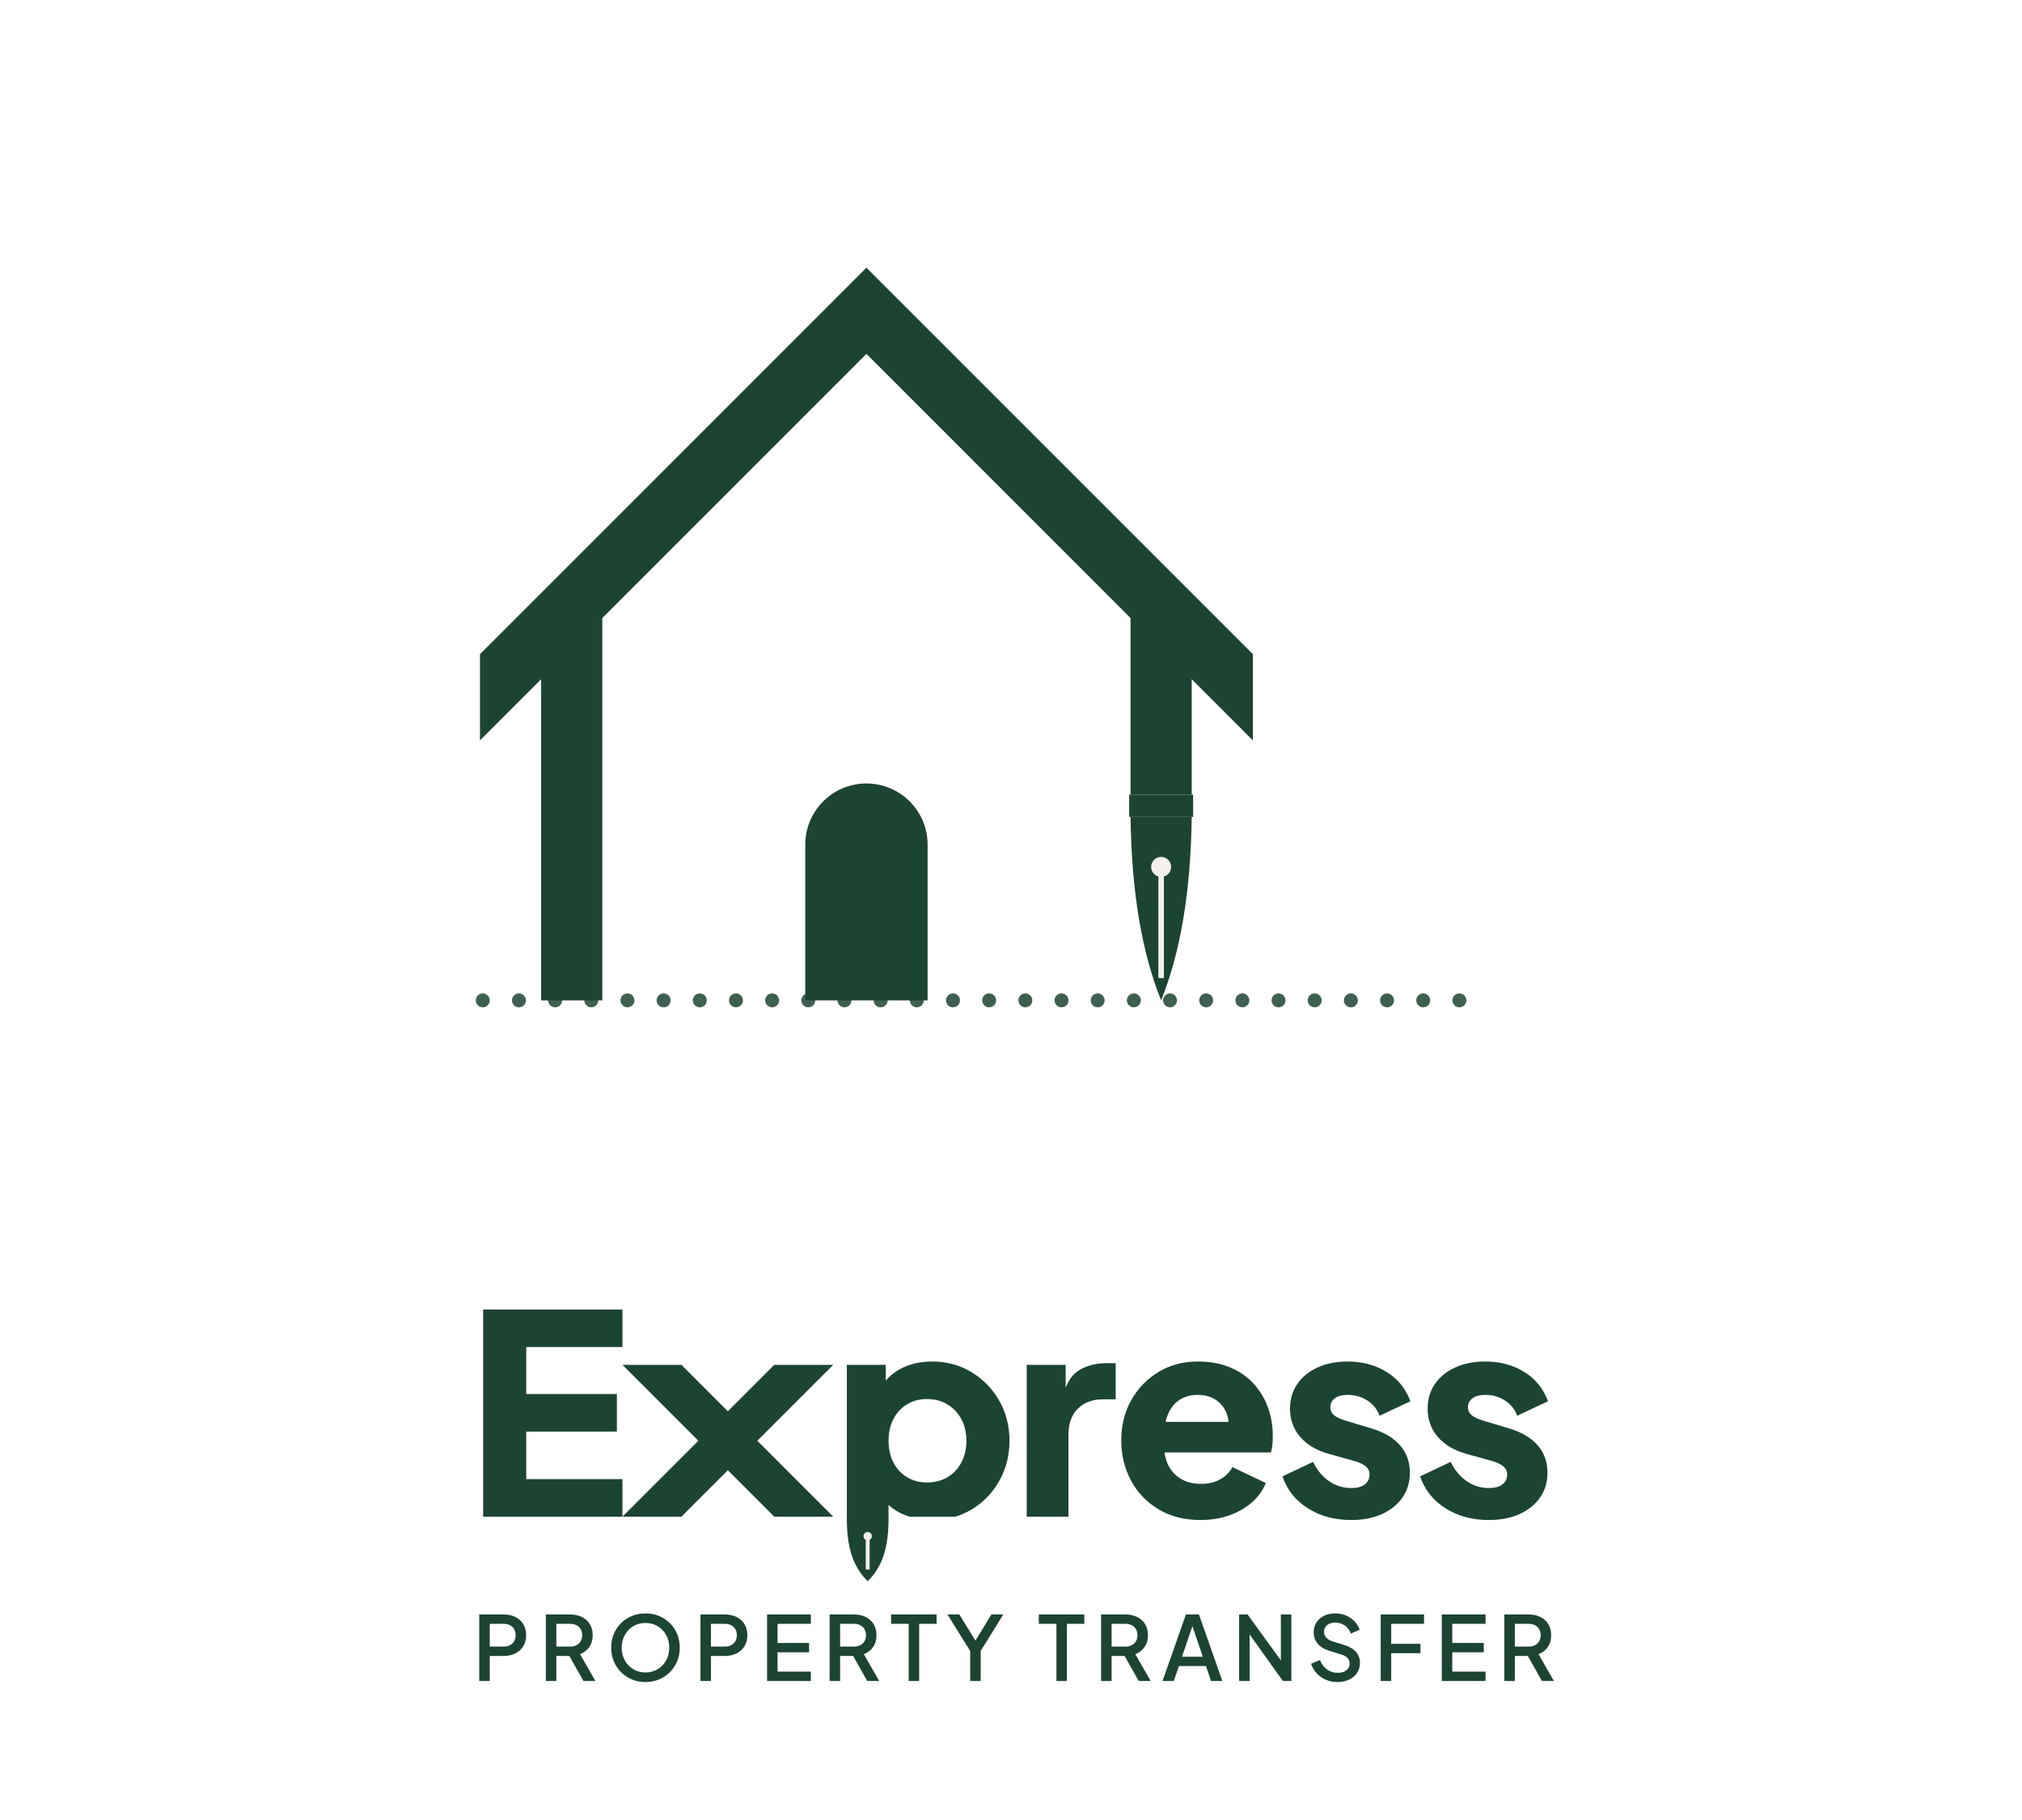
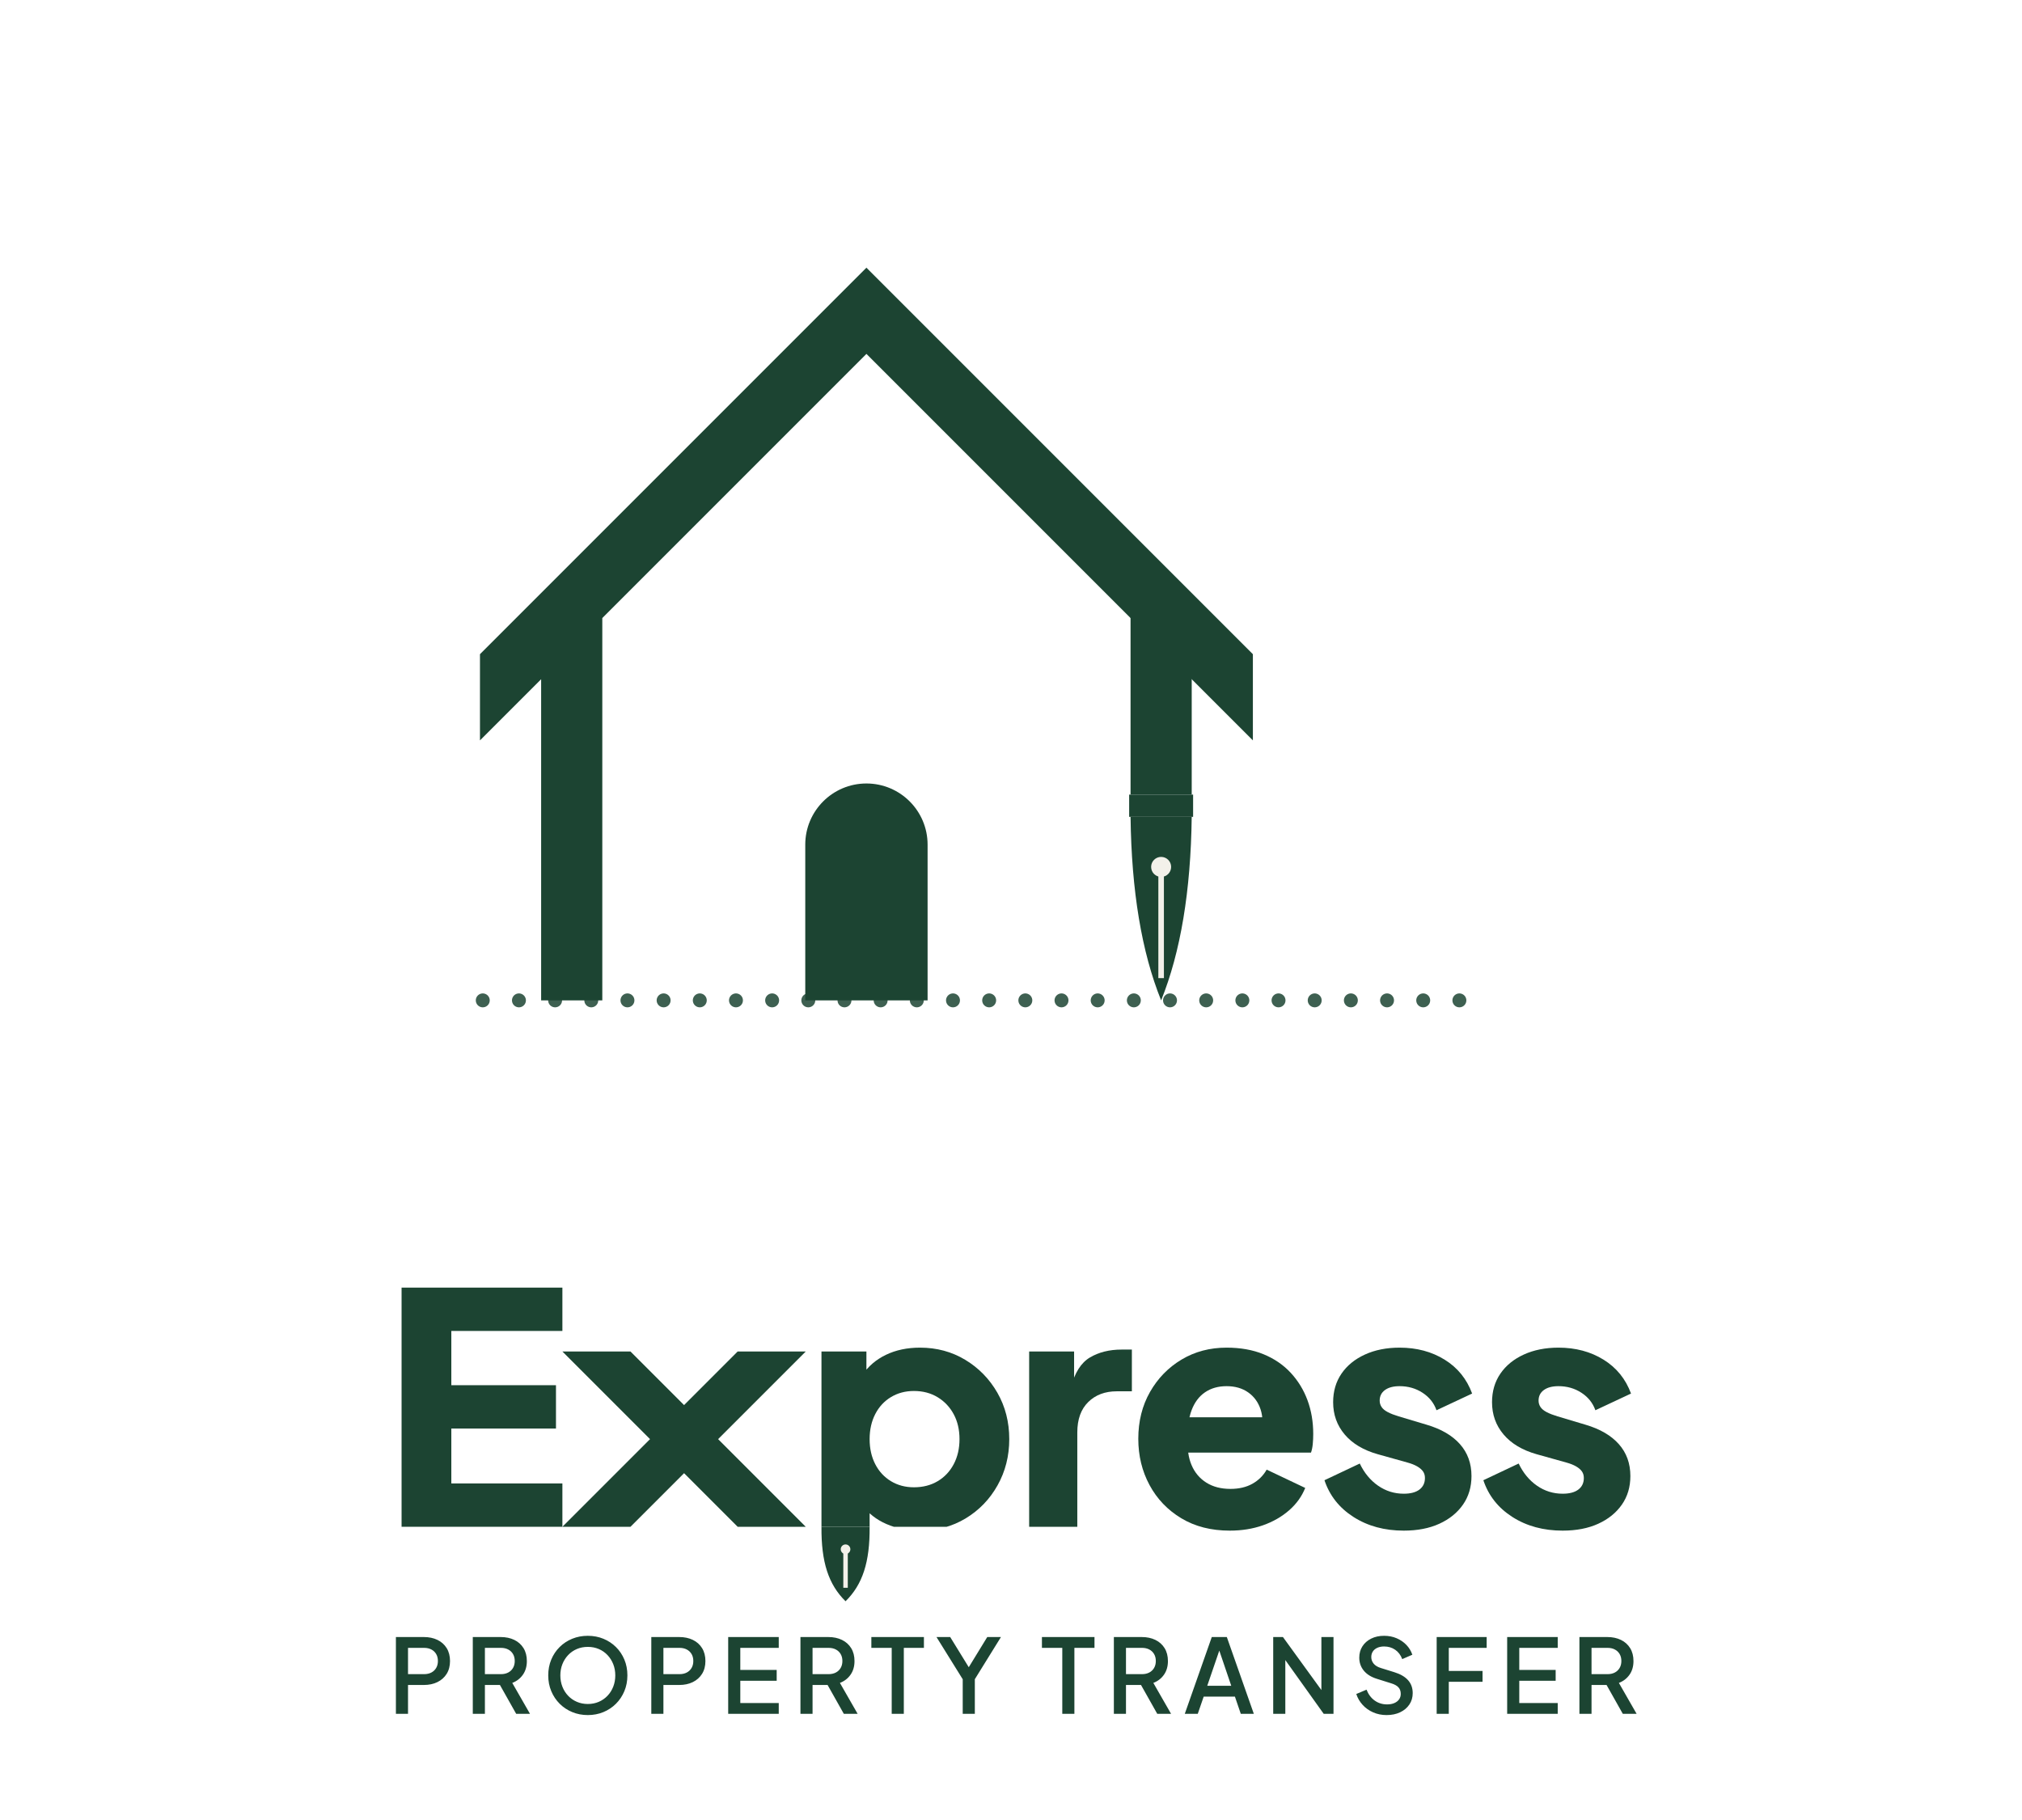
<svg xmlns="http://www.w3.org/2000/svg" viewBox="0 0 800 720" width="800" height="720">
  <g transform="translate(400 250) scale(1.1) translate(-308 -259.5)">
    <path d="M118 392H478" fill="none" stroke="#1C4432" stroke-width="5" stroke-linecap="round" stroke-dasharray="0.01 13" opacity="0.85" />
    <path d="M117 267.5L256 128.5L395 267.5V298.5L256 159.5L117 298.5Z M139 250H161V392H139Z" fill="#1C4432" />
    <path d="M234 392V336a22 22 0 0 1 44 0v56z" fill="#1C4432" />
    <path d="M351 250H373V318H351Z" fill="#1C4432" />
    <rect x="350.5" y="318" width="23" height="8" fill="#1C4432" />
    <path d="M351 326H373Q372.5 366 362 392Q351.5 366 351 326Z" fill="#1C4432" />
    <circle cx="362" cy="344" r="3.6" fill="#F3F1EA" />
    <rect x="361" y="344" width="2" height="40" fill="#F3F1EA" />
  </g>
-   <g transform="translate(183.8977 600) scale(1.1)">
+   <g transform="translate(150.5001 604) scale(1.27)">
    <g transform="scale(0.1 -0.1)">
      <defs>
-         <clipPath id="pclip9">
+         <clipPath id="pclip13">
          <rect x="-2000" y="0" width="6000" height="2000" />
        </clipPath>
      </defs>
      <path transform="translate(0 0)" fill="#1C4432" d="M66 0V745H567V610H221V441H547V306H221V135H567V0Z" />
      <path transform="translate(559 0)" fill="#1C4432" d="M8 0H220.132L766.132 546H554ZM554 0H766.132L220.132 546H8Z" />
-       <g clip-path="url(#pclip9)">
+       <g clip-path="url(#pclip13)">
        <path transform="translate(1319.132 0)" fill="#1C4432" d="M55 -200V546H195V442L182 472Q209 513 255.5 535.5Q302 558 362 558Q440 558 503.0 520.0Q566 482 603.0 417.5Q640 353 640 273Q640 194 603.5 129.0Q567 64 504.0 26.0Q441 -12 361 -12Q305 -12 257.5 8.5Q210 29 181 69L205 100V-200ZM343 123Q385 123 417.0 142.0Q449 161 467.0 195.0Q485 229 485 273Q485 317 467.0 350.5Q449 384 417.0 403.5Q385 423 343 423Q303 423 271.5 404.0Q240 385 222.5 351.0Q205 317 205 273Q205 229 222.5 195.0Q240 161 271.5 142.0Q303 123 343 123Z" />
      </g>
      <path transform="translate(1319.132 0)" fill="#1C4432" d="M55 0H205C206 -110 183 -180 130 -232C77 -180 54 -110 55 0Z" />
      <circle transform="translate(1319.132 0)" cx="130" cy="-70" r="15" fill="#F3F1EA" />
      <rect transform="translate(1319.132 0)" x="123" y="-190" width="14" height="120" fill="#F3F1EA" />
      <path transform="translate(1966.132 0)" fill="#1C4432" d="M55 0V546H195V415L185 434Q203 503 244.5 527.5Q286 552 343 552H375V422H328Q273 422 239.0 388.5Q205 355 205 294V0Z" />
      <path transform="translate(2328.132 0)" fill="#1C4432" d="M318 -12Q231 -12 167.0 26.5Q103 65 68.0 130.0Q33 195 33 274Q33 356 69.5 420.0Q106 484 168.0 521.0Q230 558 308 558Q373 558 423.0 537.5Q473 517 507.5 480.0Q542 443 560.0 394.5Q578 346 578 289Q578 273 576.5 257.5Q575 242 571 231H162V341H486L415 289Q425 332 414.0 365.5Q403 399 375.5 418.5Q348 438 308 438Q269 438 241.0 419.0Q213 400 199.0 363.0Q185 326 188 273Q184 227 199.0 192.0Q214 157 245.0 137.5Q276 118 320 118Q360 118 388.5 134.0Q417 150 433 178L553 121Q537 81 502.5 51.0Q468 21 421.0 4.5Q374 -12 318 -12Z" />
      <path transform="translate(2919.132 0)" fill="#1C4432" d="M269 -12Q179 -12 112.5 30.5Q46 73 22 145L132 197Q153 153 189.0 128.0Q225 103 269 103Q301 103 318.0 116.0Q335 129 335 152Q335 164 329.0 172.5Q323 181 311.0 188.0Q299 195 281 200L188 226Q121 245 85.0 287.5Q49 330 49 388Q49 439 75.0 477.0Q101 515 148.0 536.5Q195 558 256 558Q336 558 396.5 520.5Q457 483 482 415L371 363Q359 397 327.5 417.5Q296 438 256 438Q227 438 210.5 426.0Q194 414 194 393Q194 382 200.0 373.0Q206 364 219.5 357.0Q233 350 253 344L340 318Q408 298 444.0 257.5Q480 217 480 158Q480 107 453.5 69.0Q427 31 380.0 9.5Q333 -12 269 -12Z" />
      <path transform="translate(3414.132 0)" fill="#1C4432" d="M269 -12Q179 -12 112.5 30.5Q46 73 22 145L132 197Q153 153 189.0 128.0Q225 103 269 103Q301 103 318.0 116.0Q335 129 335 152Q335 164 329.0 172.5Q323 181 311.0 188.0Q299 195 281 200L188 226Q121 245 85.0 287.5Q49 330 49 388Q49 439 75.0 477.0Q101 515 148.0 536.5Q195 558 256 558Q336 558 396.5 520.5Q457 483 482 415L371 363Q359 397 327.5 417.5Q296 438 256 438Q227 438 210.5 426.0Q194 414 194 393Q194 382 200.0 373.0Q206 364 219.5 357.0Q233 350 253 344L340 318Q408 298 444.0 257.5Q480 217 480 158Q480 107 453.5 69.0Q427 31 380.0 9.5Q333 -12 269 -12Z" />
    </g>
  </g>
-   <g transform="translate(186.8977 665) scale(0.3531948)">
+   <g transform="translate(153.5001 678) scale(0.4077795)">
    <path fill="#1C4432" d="M7.7 0.0V-74.5H34.8Q42.3 -74.5 48.025 -71.725Q53.75 -68.95 56.975 -63.725Q60.2 -58.5 60.2 -51.2Q60.2 -44.0 56.95 -38.8Q53.7 -33.6 48.0 -30.8Q42.3 -28.0 34.8 -28.0H19.45V0.0ZM19.45 -38.5H35.05Q39.1 -38.5 42.1 -40.075Q45.1 -41.65 46.775 -44.525Q48.45 -47.4 48.45 -51.25Q48.45 -55.15 46.775 -58.0Q45.1 -60.85 42.1 -62.425Q39.1 -64.0 35.05 -64.0H19.45Z M82.3 0.0V-74.5H109.35Q116.85 -74.5 122.575 -71.725Q128.3 -68.95 131.525 -63.725Q134.75 -58.5 134.75 -51.2Q134.75 -43.45 130.925 -37.975Q127.1 -32.5 120.6 -30.0L137.8 0.0H124.4L106.1 -32.5L113.8 -28.0H94.05V0.0ZM94.05 -38.5H109.6Q113.65 -38.5 116.65 -40.075Q119.65 -41.65 121.325 -44.525Q123 -47.4 123 -51.25Q123 -55.15 121.325 -58.0Q119.65 -60.85 116.65 -62.425Q113.65 -64.0 109.6 -64.0H94.05Z M193.9 1.2Q185.8 1.2 178.825 -1.675Q171.85 -4.55 166.625 -9.75Q161.4 -14.95 158.45 -21.975Q155.5 -29.0 155.5 -37.3Q155.5 -45.6 158.425 -52.625Q161.35 -59.65 166.575 -64.825Q171.8 -70.0 178.775 -72.85Q185.75 -75.7 193.9 -75.7Q202.05 -75.7 209.025 -72.825Q216.0 -69.95 221.225 -64.775Q226.45 -59.6 229.375 -52.6Q232.3 -45.6 232.3 -37.3Q232.3 -29.0 229.35 -21.975Q226.4 -14.95 221.175 -9.75Q215.95 -4.55 208.975 -1.675Q202.0 1.2 193.9 1.2ZM193.9 -9.55Q199.7 -9.55 204.55 -11.65Q209.4 -13.75 213.0 -17.525Q216.6 -21.3 218.575 -26.35Q220.55 -31.4 220.55 -37.3Q220.55 -43.15 218.575 -48.175Q216.6 -53.2 213.0 -57.0Q209.4 -60.8 204.55 -62.875Q199.7 -64.95 193.9 -64.95Q188.1 -64.95 183.25 -62.875Q178.4 -60.8 174.8 -57.0Q171.2 -53.2 169.225 -48.175Q167.25 -43.15 167.25 -37.3Q167.25 -31.4 169.225 -26.35Q171.2 -21.3 174.8 -17.525Q178.4 -13.75 183.275 -11.65Q188.15 -9.55 193.9 -9.55Z M255.5 0.0V-74.5H282.6Q290.1 -74.5 295.825 -71.725Q301.55 -68.95 304.775 -63.725Q308.0 -58.5 308.0 -51.2Q308.0 -44.0 304.75 -38.8Q301.5 -33.6 295.8 -30.8Q290.1 -28.0 282.6 -28.0H267.25V0.0ZM267.25 -38.5H282.85Q286.9 -38.5 289.9 -40.075Q292.9 -41.65 294.575 -44.525Q296.25 -47.4 296.25 -51.25Q296.25 -55.15 294.575 -58.0Q292.9 -60.85 289.9 -62.425Q286.9 -64.0 282.85 -64.0H267.25Z M330.1 0.0V-74.5H379.15V-64.0H341.85V-42.6H377.15V-32.1H341.85V-10.5H379.15V0.0Z M400.2 0.0V-74.5H427.25Q434.75 -74.5 440.475 -71.725Q446.2 -68.95 449.425 -63.725Q452.65 -58.5 452.65 -51.2Q452.65 -43.45 448.825 -37.975Q445.0 -32.5 438.5 -30.0L455.7 0.0H442.3L424.0 -32.5L431.7 -28.0H411.95V0.0ZM411.95 -38.5H427.5Q431.55 -38.5 434.55 -40.075Q437.55 -41.65 439.225 -44.525Q440.9 -47.4 440.9 -51.25Q440.9 -55.15 439.225 -58.0Q437.55 -60.85 434.55 -62.425Q431.55 -64.0 427.5 -64.0H411.95Z M488.75 0.0V-64.0H469.0V-74.5H520.0V-64.0H500.5V0.0Z M557.65 0.0V-33.55L532.2 -74.5H545.5L565.9 -41.35H561.15L581.45 -74.5H594.75L569.4 -33.6V0.0Z M654.25 0.0V-64.0H634.5V-74.5H685.5V-64.0H666.0V0.0Z M704.3 0.0V-74.5H731.35Q738.85 -74.5 744.575 -71.725Q750.3 -68.95 753.525 -63.725Q756.75 -58.5 756.75 -51.2Q756.75 -43.45 752.925 -37.975Q749.1 -32.5 742.6 -30.0L759.8 0.0H746.4L728.1 -32.5L735.8 -28.0H716.05V0.0ZM716.05 -38.5H731.6Q735.65 -38.5 738.65 -40.075Q741.65 -41.65 743.325 -44.525Q745.0 -47.4 745.0 -51.25Q745.0 -55.15 743.325 -58.0Q741.65 -60.85 738.65 -62.425Q735.65 -64.0 731.6 -64.0H716.05Z M773.1 0.0 799.3 -74.5H813.9L840.1 0.0H827.45L821.75 -16.7H791.45L785.7 0.0ZM794.9 -27.2H818.2L804.95 -66.2H808.25Z M858.9 0.0V-74.5H868.35L910.2 -16.8L905.65 -16.05V-74.5H917.4V0.0H907.9L866.4 -58.1L870.65 -58.85V0.0Z M968.9 1.2Q961.85 1.2 955.875 -1.425Q949.9 -4.05 945.675 -8.675Q941.45 -13.3 939.5 -19.25L949.45 -23.45Q952.15 -16.6 957.375 -12.875Q962.6 -9.15 969.4 -9.15Q973.4 -9.15 976.375 -10.425Q979.35 -11.7 981.0 -13.975Q982.65 -16.25 982.65 -19.3Q982.65 -23.35 980.35 -25.775Q978.05 -28.2 973.55 -29.55L959.55 -33.95Q951.15 -36.55 946.775 -41.925Q942.4 -47.3 942.4 -54.5Q942.4 -60.75 945.475 -65.525Q948.55 -70.3 954.0 -73.0Q959.45 -75.7 966.45 -75.7Q973.15 -75.7 978.675 -73.325Q984.2 -70.95 988.125 -66.85Q992.05 -62.75 993.9 -57.35L984.1 -53.1Q981.85 -59.0 977.225 -62.175Q972.6 -65.35 966.5 -65.35Q962.8 -65.35 959.975 -64.1Q957.15 -62.85 955.6 -60.525Q954.05 -58.2 954.05 -55.1Q954.05 -51.5 956.35 -48.7Q958.65 -45.9 963.35 -44.45L976.4 -40.4Q985.3 -37.65 989.775 -32.6Q994.25 -27.55 994.25 -20.1Q994.25 -13.85 991.025 -9.05Q987.8 -4.25 982.1 -1.525Q976.4 1.2 968.9 1.2Z M1017.5 0.0V-74.5H1066.0V-64.0H1029.25V-41.6H1062.0V-31.1H1029.25V0.0Z M1085.9 0.0V-74.5H1134.95V-64.0H1097.65V-42.6H1132.95V-32.1H1097.65V-10.5H1134.95V0.0Z M1156.0 0.0V-74.5H1183.05Q1190.55 -74.5 1196.275 -71.725Q1202.0 -68.95 1205.225 -63.725Q1208.45 -58.5 1208.45 -51.2Q1208.45 -43.45 1204.625 -37.975Q1200.8 -32.5 1194.3 -30.0L1211.5 0.0H1198.1L1179.8 -32.5L1187.5 -28.0H1167.75V0.0ZM1167.75 -38.5H1183.3Q1187.35 -38.5 1190.35 -40.075Q1193.35 -41.65 1195.025 -44.525Q1196.7 -47.4 1196.7 -51.25Q1196.7 -55.15 1195.025 -58.0Q1193.35 -60.85 1190.35 -62.425Q1187.35 -64.0 1183.3 -64.0H1167.75Z" />
  </g>
</svg>
